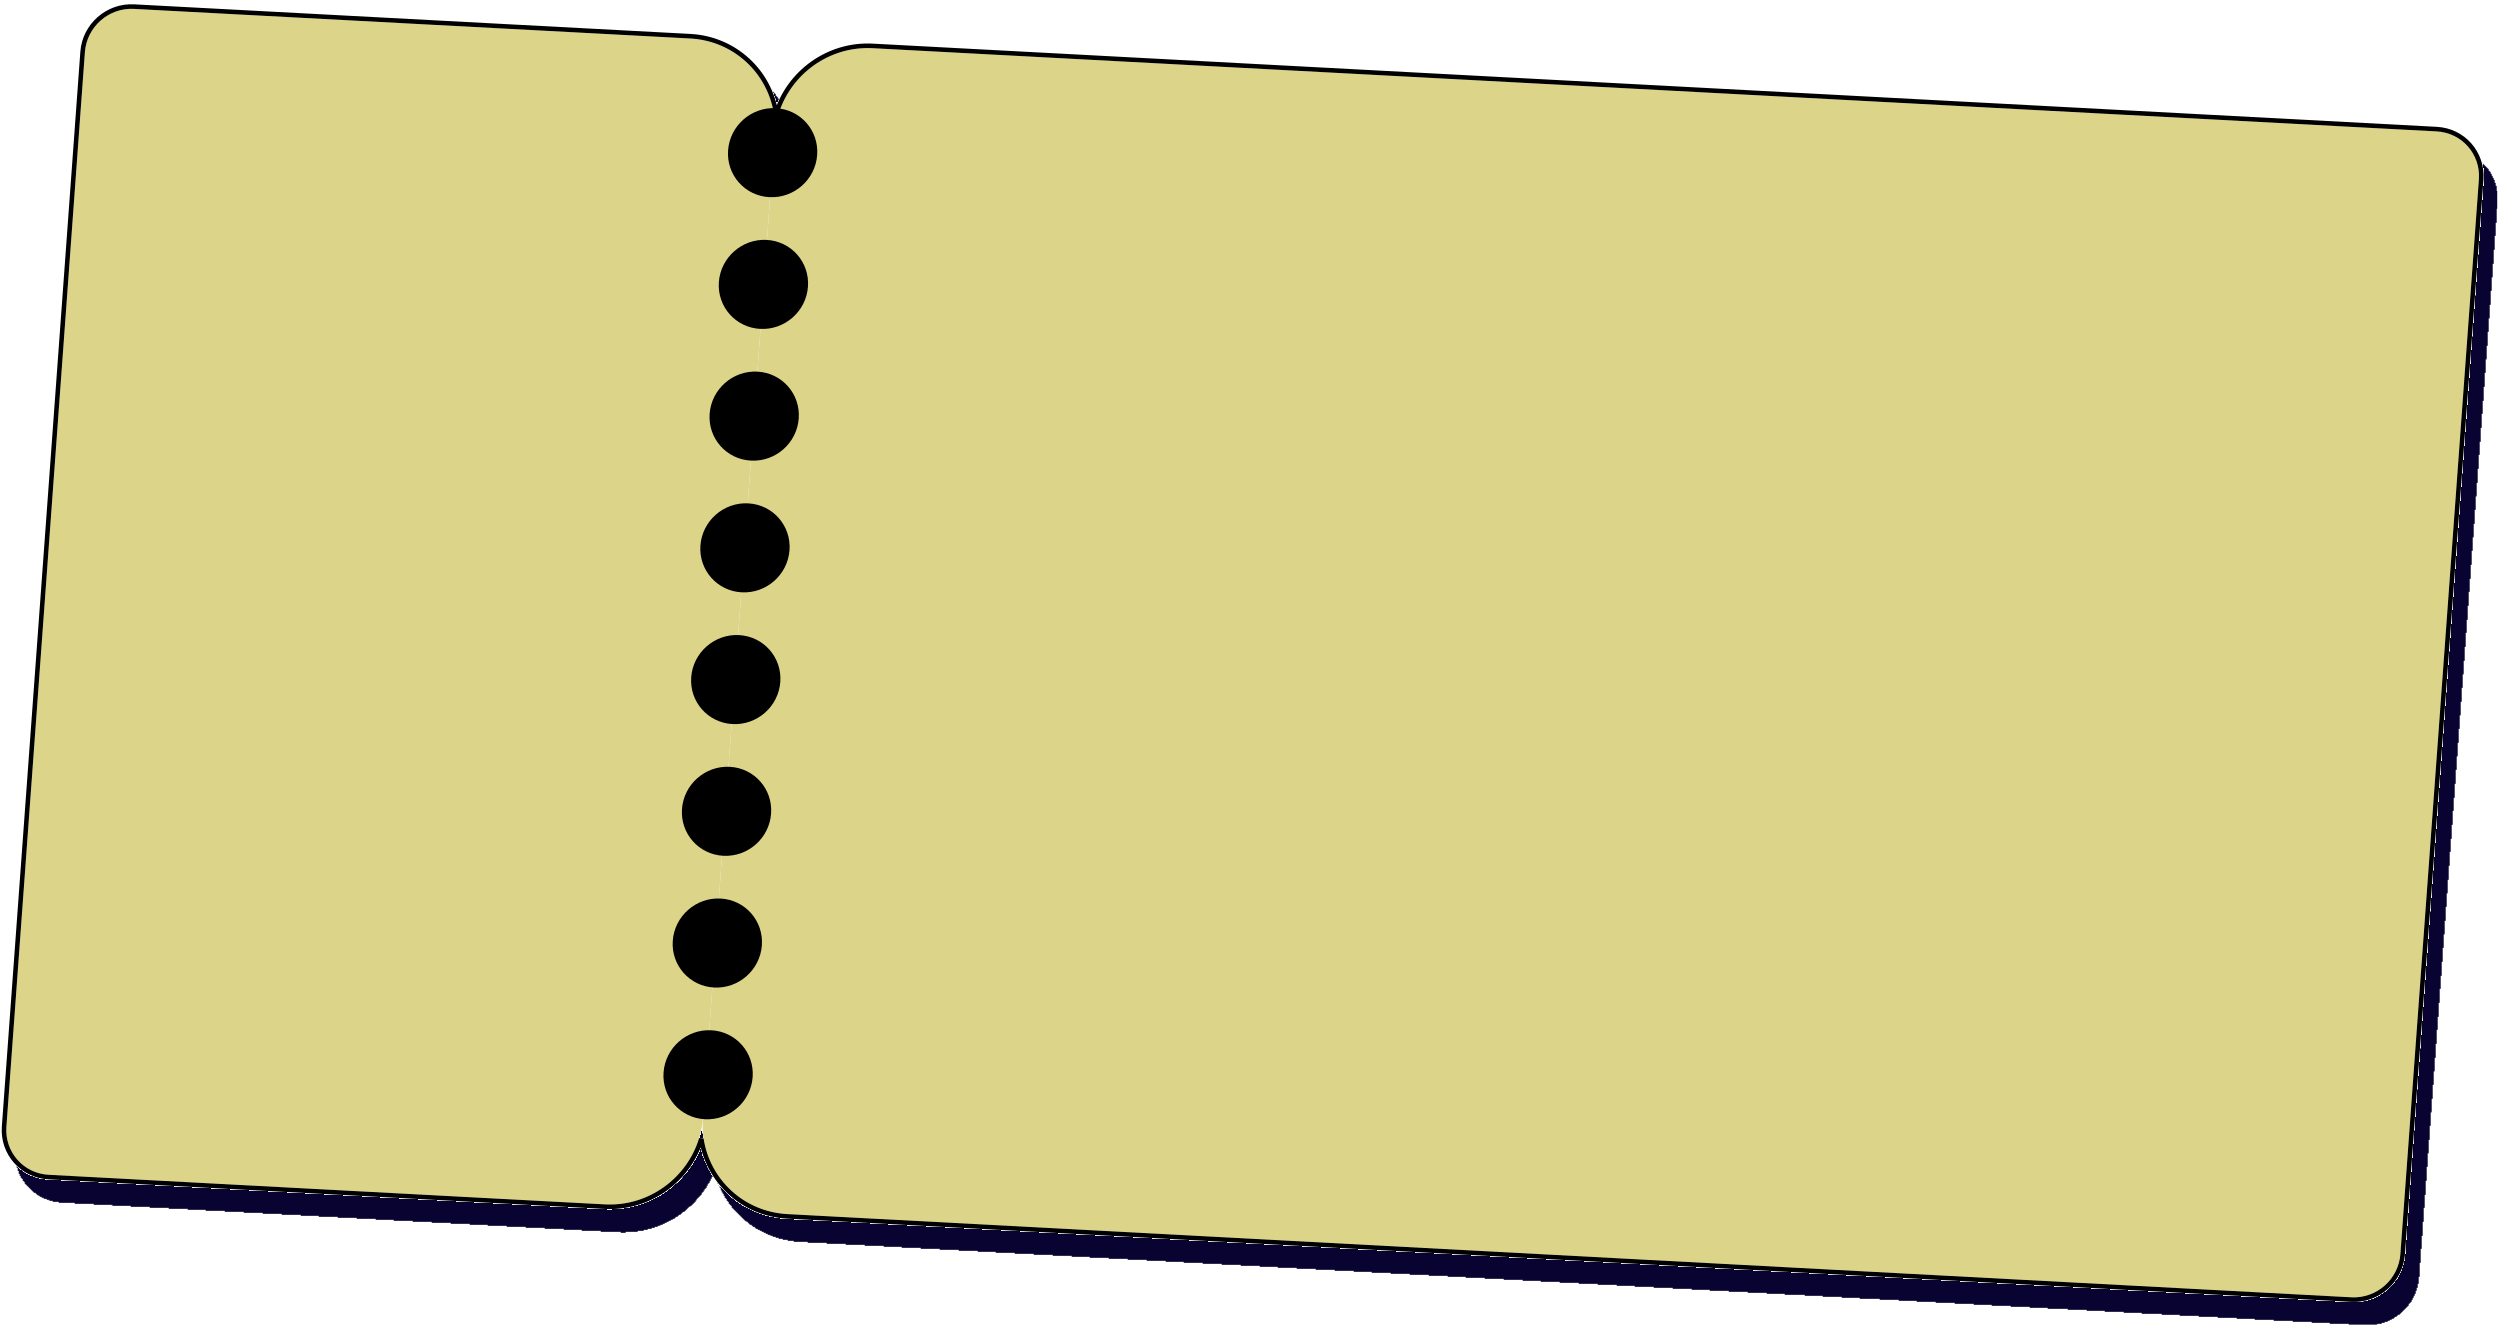
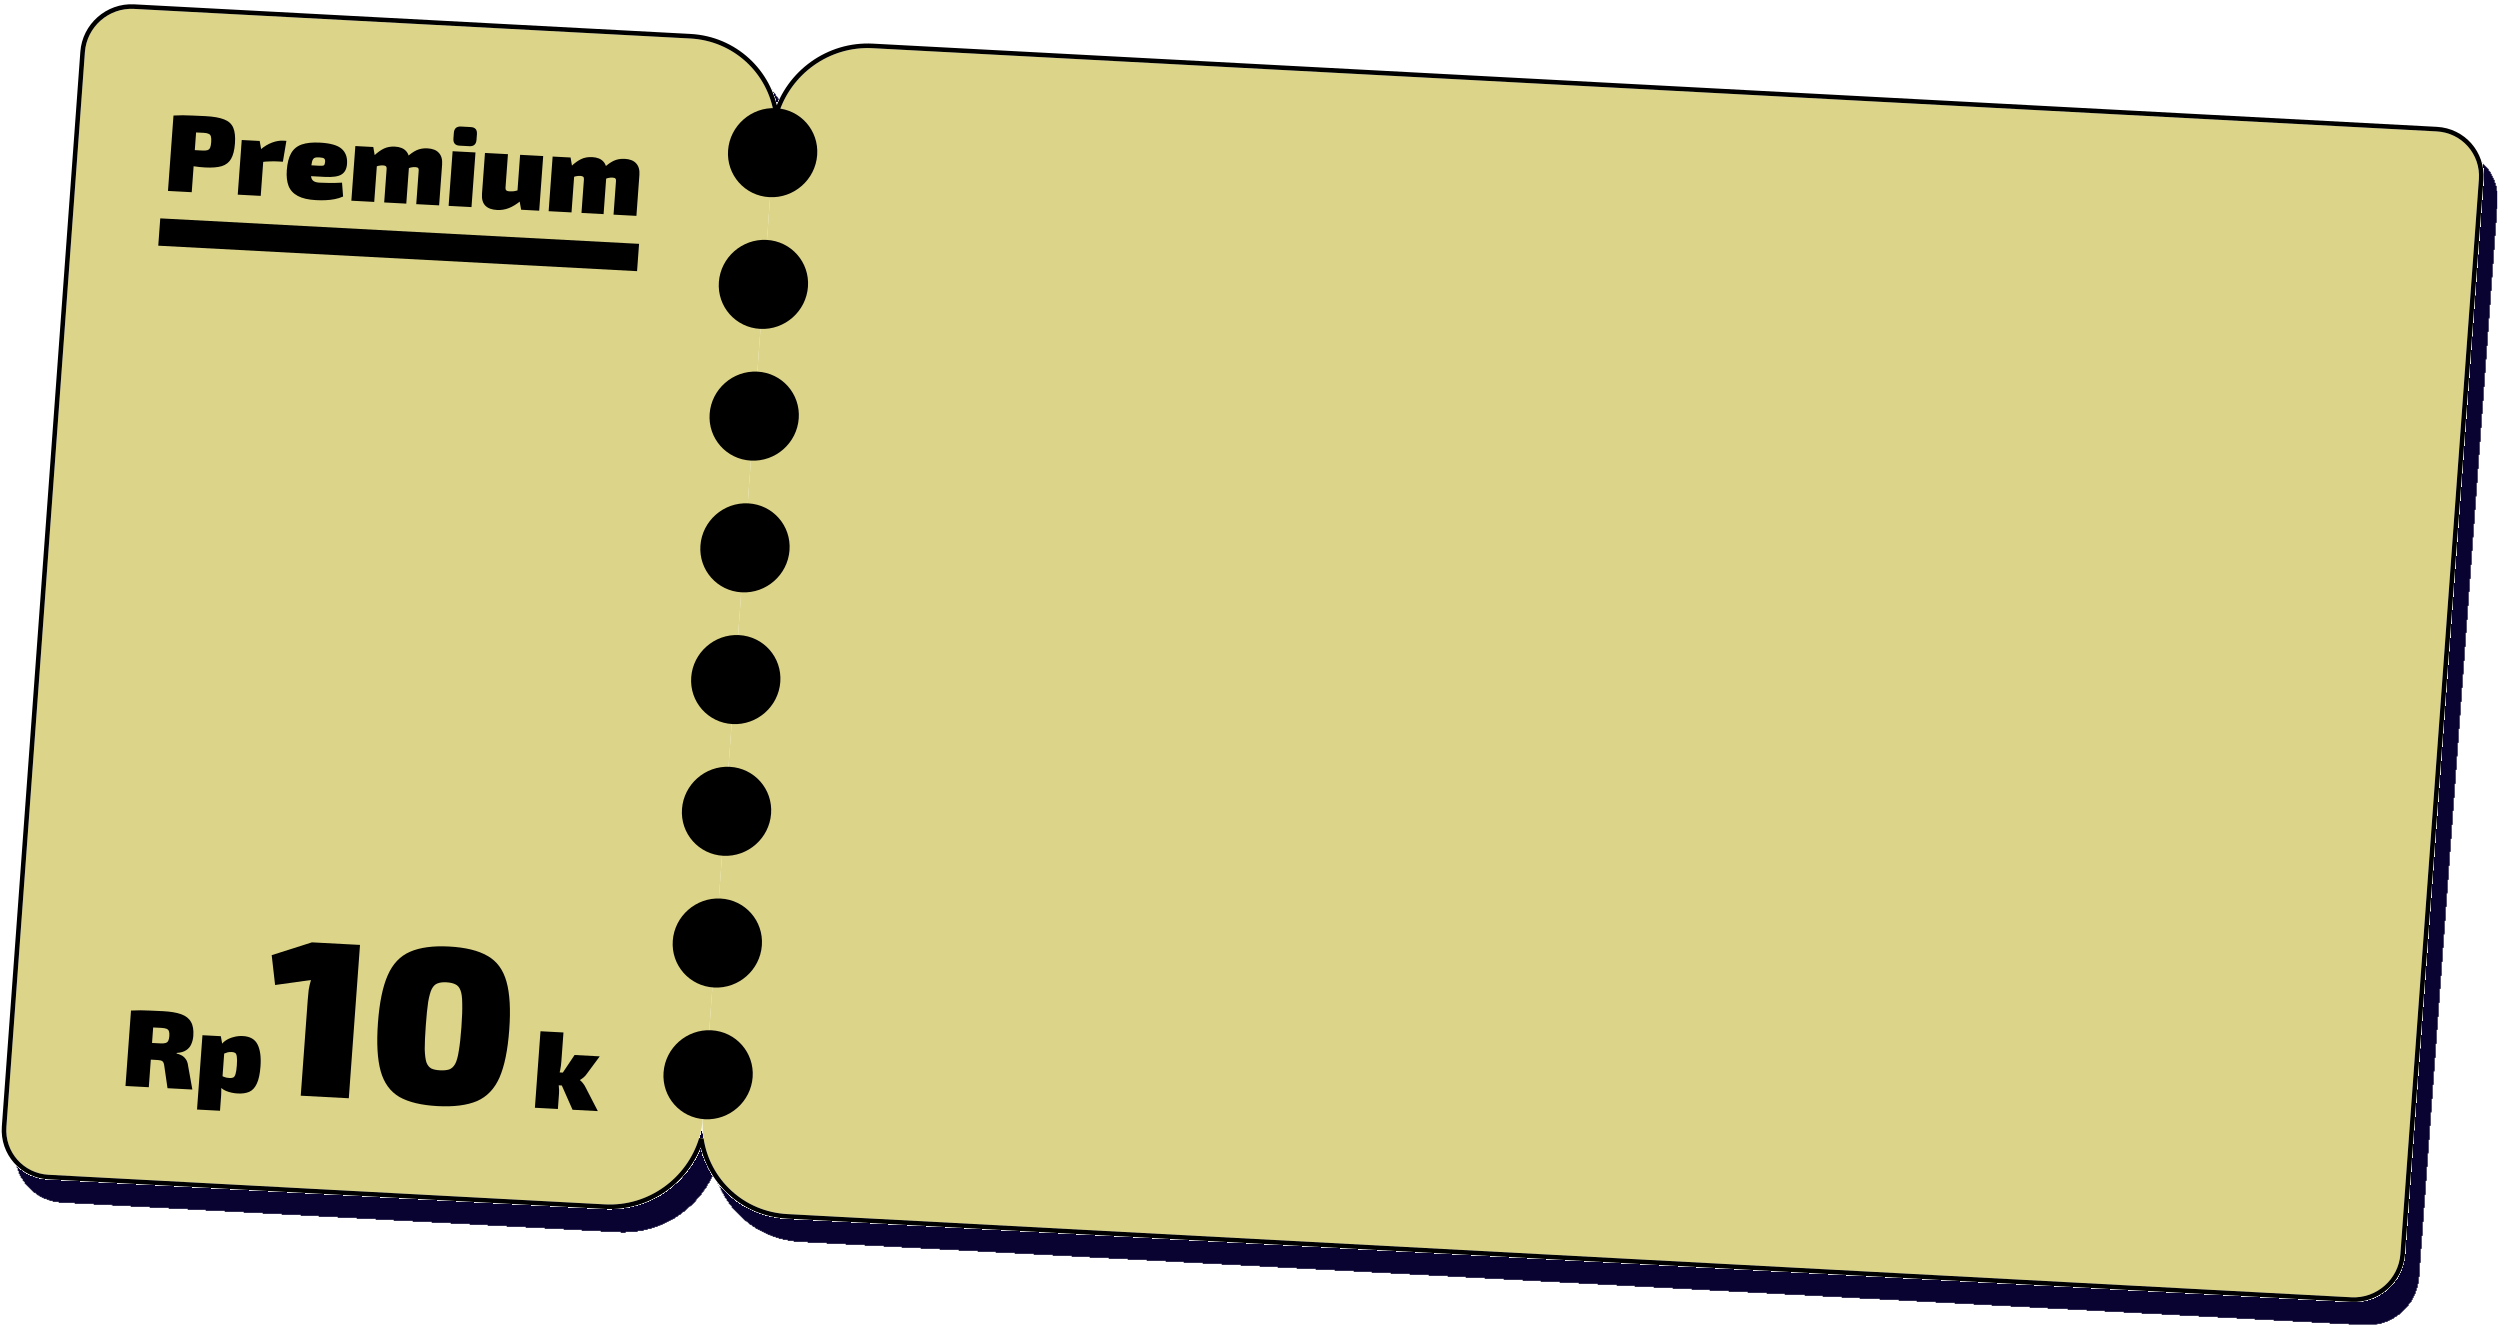
<svg xmlns="http://www.w3.org/2000/svg" width="435" height="231" viewBox="0 0 435 231" fill="none">
  <g filter="url(#filter0_d_0_1)">
    <path d="M8.468 204.413C4.086 204.18 0.793 200.443 1.113 196.066L14.773 9.049C15.092 4.672 18.904 1.313 23.286 1.547L120.085 6.697C128.849 7.163 135.436 14.637 134.796 23.39L122.294 194.558C121.654 203.311 114.031 210.029 105.267 209.563L8.468 204.413Z" fill="#DCD489" />
    <path d="M137.005 211.252C128.241 210.785 121.654 203.311 122.294 194.558L134.796 23.39C135.436 14.637 143.058 7.919 151.823 8.385L423.971 22.864C428.353 23.098 431.646 26.834 431.326 31.211L417.666 218.229C417.347 222.605 413.535 225.964 409.153 225.731L137.005 211.252Z" fill="#DCD489" />
    <path d="M23.315 1.15L120.114 6.301C127.866 6.713 133.955 12.475 135.057 19.813C137.218 12.649 144.099 7.577 151.851 7.989L424 22.468C428.601 22.713 432.059 26.637 431.724 31.232L418.063 218.249C417.728 222.845 413.726 226.372 409.125 226.127L136.976 211.648C129.223 211.235 123.134 205.473 122.032 198.135C119.871 205.299 112.991 210.372 105.238 209.959L8.439 204.809C3.838 204.564 0.38 200.641 0.716 196.045L14.376 9.028C14.712 4.432 18.714 0.906 23.315 1.15Z" stroke="black" stroke-width="0.795" />
  </g>
+   <path d="M35.761 20.207C37.157 20.281 38.239 20.473 39.007 20.781C39.776 21.076 40.301 21.556 40.584 22.22C40.867 22.884 40.966 23.8 40.881 24.966C40.796 26.12 40.572 27.012 40.207 27.642C39.856 28.259 39.316 28.682 38.585 28.911C37.856 29.127 36.888 29.202 35.682 29.138C35.047 29.105 34.415 29.039 33.785 28.942C33.156 28.832 32.566 28.712 32.014 28.58C31.477 28.437 31.015 28.298 30.63 28.163C30.246 28.015 29.981 27.887 29.836 27.777L30.03 25.916C30.855 25.96 31.712 26.006 32.6 26.053C33.489 26.1 34.365 26.147 35.228 26.193C35.609 26.213 35.904 26.191 36.112 26.125C36.322 26.047 36.473 25.903 36.565 25.691C36.658 25.467 36.719 25.152 36.748 24.746C36.779 24.328 36.765 24.003 36.705 23.77C36.646 23.538 36.517 23.378 36.319 23.292C36.123 23.192 35.834 23.132 35.453 23.112C34.158 23.043 33.053 22.991 32.139 22.955C31.224 22.919 30.6 22.911 30.267 22.931L30.187 20.102C30.775 20.069 31.324 20.054 31.834 20.055C32.356 20.058 32.922 20.075 33.532 20.108C34.142 20.127 34.885 20.16 35.761 20.207ZM34.319 20.321L33.36 33.444L29.228 33.224L30.187 20.102L34.319 20.321ZM45.185 24.527L45.538 26.493L45.903 26.742L45.366 34.083L41.367 33.87L42.062 24.361L45.185 24.527ZM49.832 24.507L49.222 28.14L48.213 28.087C47.87 28.068 47.482 28.067 47.047 28.082C46.627 28.085 46.069 28.125 45.375 28.203L45.304 26.042C45.969 25.479 46.643 25.069 47.324 24.813C48.006 24.556 48.657 24.445 49.279 24.478L49.832 24.507ZM55.682 24.818C57.472 24.913 58.721 25.266 59.428 25.877C60.136 26.487 60.455 27.351 60.386 28.467C60.334 29.355 60.021 29.981 59.446 30.345C58.884 30.71 57.905 30.855 56.509 30.781L51.386 30.508L51.524 28.625L55.523 28.838C55.954 28.861 56.23 28.838 56.35 28.768C56.471 28.685 56.542 28.485 56.566 28.168C56.588 27.864 56.526 27.663 56.38 27.567C56.234 27.47 55.977 27.411 55.609 27.392C55.242 27.36 54.96 27.383 54.763 27.461C54.566 27.54 54.418 27.729 54.32 28.03C54.235 28.318 54.17 28.779 54.123 29.413C54.081 29.996 54.086 30.455 54.138 30.788C54.202 31.123 54.35 31.366 54.581 31.518C54.812 31.671 55.163 31.759 55.632 31.784C56.013 31.805 56.547 31.82 57.235 31.831C57.935 31.843 58.694 31.826 59.513 31.781L59.7 34.196C59.239 34.401 58.75 34.553 58.233 34.653C57.716 34.753 57.183 34.813 56.633 34.835C56.096 34.858 55.542 34.853 54.971 34.823C53.651 34.753 52.604 34.513 51.831 34.102C51.058 33.692 50.52 33.116 50.218 32.374C49.928 31.621 49.823 30.705 49.902 29.628C49.994 28.372 50.244 27.386 50.653 26.67C51.063 25.941 51.674 25.432 52.485 25.145C53.309 24.857 54.375 24.749 55.682 24.818ZM74.379 25.813C75.281 25.861 75.943 26.125 76.367 26.606C76.804 27.075 76.991 27.747 76.927 28.622L76.407 35.734L72.427 35.523L72.854 29.684C72.87 29.468 72.836 29.32 72.752 29.239C72.67 29.146 72.508 29.093 72.267 29.08C72.153 29.074 72.032 29.074 71.904 29.08C71.789 29.086 71.64 29.11 71.459 29.151C71.29 29.194 71.068 29.264 70.793 29.364L70.727 27.394C71.329 26.828 71.907 26.413 72.462 26.15C73.029 25.887 73.668 25.775 74.379 25.813ZM64.953 25.579L65.287 27.544L65.651 27.793L65.115 35.134L61.135 34.922L61.83 25.413L64.953 25.579ZM68.724 25.512C69.6 25.559 70.249 25.822 70.673 26.303C71.098 26.771 71.278 27.443 71.214 28.317L70.695 35.431L66.848 35.226L67.274 29.387C67.29 29.172 67.25 29.023 67.154 28.942C67.059 28.847 66.897 28.794 66.669 28.782C66.554 28.776 66.433 28.776 66.305 28.782C66.177 28.788 66.023 28.811 65.841 28.853C65.66 28.894 65.425 28.964 65.138 29.063L65.072 27.093C65.674 26.527 66.252 26.112 66.806 25.849C67.361 25.586 68 25.474 68.724 25.512ZM82.734 26.525L82.039 36.034L78.059 35.822L78.754 26.313L82.734 26.525ZM81.909 22.109C82.684 22.15 83.042 22.564 82.985 23.35L82.914 24.32C82.857 25.106 82.441 25.478 81.666 25.437L79.972 25.347C79.197 25.306 78.839 24.892 78.896 24.106L78.967 23.136C79.024 22.35 79.44 21.977 80.215 22.018L81.909 22.109ZM88.384 26.825L87.958 32.664C87.943 32.867 87.989 33.022 88.096 33.13C88.204 33.224 88.378 33.278 88.62 33.291C88.873 33.305 89.135 33.3 89.404 33.276C89.675 33.239 90.032 33.15 90.475 33.008L90.561 34.979C89.87 35.541 89.196 35.95 88.54 36.208C87.884 36.466 87.201 36.576 86.49 36.538C84.611 36.438 83.736 35.501 83.866 33.726L84.385 26.613L88.384 26.825ZM94.516 27.152L93.822 36.661L90.68 36.494L90.326 34.528L89.962 34.279L90.498 26.938L94.516 27.152ZM108.708 27.639C109.609 27.687 110.271 27.952 110.695 28.432C111.132 28.901 111.319 29.573 111.255 30.448L110.736 37.561L106.756 37.349L107.182 31.51C107.198 31.295 107.164 31.147 107.081 31.066C106.999 30.972 106.837 30.919 106.596 30.906C106.481 30.9 106.36 30.9 106.232 30.906C106.117 30.913 105.969 30.937 105.787 30.978C105.619 31.02 105.397 31.091 105.122 31.191L105.056 29.221C105.658 28.654 106.236 28.24 106.79 27.977C107.358 27.714 107.997 27.602 108.708 27.639ZM99.281 27.405L99.615 29.37L99.98 29.619L99.444 36.96L95.464 36.748L96.158 27.239L99.281 27.405ZM103.052 27.338C103.928 27.385 104.578 27.649 105.001 28.13C105.426 28.598 105.606 29.269 105.542 30.144L105.023 37.257L101.176 37.052L101.603 31.213C101.619 30.998 101.578 30.849 101.482 30.768C101.387 30.674 101.226 30.621 100.997 30.608C100.883 30.602 100.762 30.602 100.634 30.608C100.506 30.614 100.351 30.638 100.17 30.679C99.989 30.72 99.754 30.791 99.466 30.89L99.4 28.92C100.002 28.354 100.58 27.939 101.135 27.676C101.689 27.412 102.328 27.3 103.052 27.338Z" fill="black" />
+   <path d="M28.387 175.944C29.682 176.013 30.727 176.189 31.522 176.473C32.317 176.758 32.883 177.201 33.222 177.805C33.573 178.396 33.712 179.206 33.637 180.233C33.599 180.753 33.481 181.236 33.282 181.684C33.098 182.12 32.798 182.473 32.383 182.743C31.981 183.015 31.434 183.17 30.743 183.21L30.735 183.324C30.974 183.362 31.235 183.452 31.518 183.595C31.802 183.724 32.06 183.942 32.292 184.247C32.526 184.539 32.674 184.955 32.736 185.493L33.47 189.579L29.148 189.349L28.576 185.405C28.526 185.033 28.423 184.786 28.267 184.663C28.122 184.541 27.873 184.47 27.517 184.451C26.566 184.388 25.786 184.34 25.177 184.308C24.58 184.276 24.073 184.242 23.654 184.207C23.236 184.172 22.819 184.131 22.402 184.084L22.665 181.272L27.882 181.549C28.276 181.57 28.583 181.549 28.805 181.484C29.026 181.419 29.182 181.294 29.272 181.108C29.375 180.91 29.44 180.633 29.466 180.278C29.493 179.91 29.469 179.629 29.394 179.434C29.332 179.24 29.195 179.099 28.985 179.011C28.775 178.924 28.473 178.87 28.079 178.849C26.759 178.779 25.648 178.726 24.746 178.69C23.843 178.655 23.226 178.648 22.893 178.668L22.794 175.837C23.383 175.805 23.932 175.79 24.441 175.791C24.964 175.794 25.529 175.811 26.139 175.843C26.762 175.864 27.511 175.897 28.387 175.944ZM26.85 176.053L25.891 189.176L21.835 188.96L22.794 175.837L26.85 176.053ZM42.27 180.272C43.514 180.338 44.364 180.829 44.82 181.744C45.276 182.659 45.444 183.928 45.326 185.551C45.23 186.857 45.017 187.858 44.686 188.553C44.367 189.249 43.931 189.722 43.378 189.973C42.825 190.211 42.155 190.309 41.368 190.267C40.645 190.228 39.973 190.084 39.354 189.835C38.748 189.586 38.274 189.186 37.932 188.633L38.312 187.088C38.56 187.19 38.795 187.291 39.017 187.392C39.251 187.494 39.566 187.555 39.959 187.576C40.226 187.59 40.438 187.557 40.597 187.476C40.77 187.384 40.899 187.181 40.986 186.867C41.086 186.541 41.161 186.043 41.21 185.371C41.26 184.686 41.258 184.183 41.205 183.862C41.166 183.529 41.073 183.314 40.927 183.217C40.782 183.12 40.588 183.065 40.347 183.053C40.017 183.035 39.754 183.059 39.558 183.125C39.363 183.178 39.16 183.25 38.949 183.341L38.507 181.809C38.695 181.501 38.976 181.23 39.35 180.995C39.738 180.748 40.185 180.562 40.691 180.436C41.198 180.298 41.724 180.243 42.27 180.272ZM38.426 180.297L38.697 181.819L39.094 182.146L38.634 188.441L38.503 188.663C38.512 189.071 38.511 189.516 38.501 190C38.492 190.483 38.464 190.946 38.419 191.389L38.281 193.272L34.282 193.059L35.227 180.126L38.426 180.297Z" fill="black" />
+   <path d="M104.355 183.804L102.128 186.817C101.97 187.063 101.769 187.287 101.524 187.491C101.281 187.682 101.086 187.818 100.94 187.899L100.935 187.975C101.069 188.058 101.241 188.233 101.451 188.499C101.661 188.765 101.826 189.034 101.946 189.308L104.023 193.332L99.624 193.098L97.228 187.682L99.976 183.571L104.355 183.804ZM98.044 179.65L97.672 184.747C97.637 185.228 97.569 185.721 97.469 186.225C97.368 186.729 97.232 187.199 97.06 187.635C97.132 188.046 97.188 188.495 97.229 188.981C97.284 189.455 97.298 189.875 97.271 190.243L97.072 192.963L93.073 192.75L94.046 179.437L98.044 179.65ZM98.583 186.666L98.419 188.91L96.192 188.792L96.355 186.548L98.583 186.666Z" fill="black" />
+   <path d="M62.641 164.414L60.692 191.097L52.329 190.652L53.549 173.946C53.592 173.353 53.648 172.774 53.715 172.208C53.808 171.643 53.94 171.081 54.11 170.521L47.866 171.392L47.274 166.197L54.278 163.969L62.641 164.414Z" fill="black" />
+   <path d="M78.162 164.696C81.001 164.847 83.229 165.393 84.844 166.333C86.462 167.247 87.558 168.742 88.132 170.817C88.708 172.866 88.867 175.657 88.609 179.189C88.351 182.721 87.786 185.486 86.915 187.484C86.045 189.457 84.74 190.824 83 191.585C81.262 192.321 78.973 192.613 76.134 192.462C73.32 192.312 71.104 191.78 69.487 190.866C67.897 189.927 66.814 188.433 66.238 186.384C65.664 184.309 65.506 181.505 65.764 177.973C66.022 174.441 66.586 171.689 67.456 169.717C68.327 167.718 69.619 166.351 71.331 165.614C73.071 164.852 75.348 164.546 78.162 164.696ZM77.668 170.92C77.049 170.887 76.539 170.951 76.138 171.11C75.74 171.244 75.406 171.563 75.136 172.066C74.893 172.545 74.683 173.298 74.504 174.323C74.353 175.325 74.215 176.689 74.089 178.416C73.963 180.144 73.901 181.525 73.903 182.56C73.933 183.571 74.032 184.34 74.201 184.867C74.397 185.369 74.683 185.72 75.057 185.922C75.433 186.097 75.93 186.201 76.55 186.234C77.195 186.268 77.73 186.219 78.154 186.086C78.58 185.928 78.927 185.61 79.196 185.132C79.466 184.629 79.676 183.877 79.827 182.876C80.005 181.85 80.158 180.473 80.284 178.746C80.41 177.019 80.458 175.649 80.428 174.638C80.426 173.603 80.327 172.834 80.131 172.332C79.936 171.804 79.638 171.452 79.236 171.275C78.836 171.073 78.314 170.954 77.668 170.92Z" fill="black" />
+   <rect width="83.429" height="4.767" transform="matrix(0.998588 0.0531286 -0.0728476 0.997343 27.8855 37.9956)" fill="black" />
  <circle cx="7.762" cy="7.762" r="7.762" transform="matrix(0.0727509 -0.997348 0.998595 0.0530321 114.894 194.338)" fill="black" />
  <circle cx="7.762" cy="7.762" r="7.762" transform="matrix(0.0727509 -0.997348 0.998595 0.0530321 116.498 171.418)" fill="black" />
  <circle cx="7.762" cy="7.762" r="7.762" transform="matrix(0.0727509 -0.997348 0.998595 0.0530321 118.102 148.497)" fill="black" />
  <circle cx="7.762" cy="7.762" r="7.762" transform="matrix(0.0727509 -0.997348 0.998595 0.0530321 119.706 125.577)" fill="black" />
  <circle cx="7.762" cy="7.762" r="7.762" transform="matrix(0.0727509 -0.997348 0.998595 0.0530321 121.309 102.656)" fill="black" />
  <circle cx="7.762" cy="7.762" r="7.762" transform="matrix(0.0727509 -0.997348 0.998595 0.0530321 122.913 79.7354)" fill="black" />
  <circle cx="7.762" cy="7.762" r="7.762" transform="matrix(0.0727509 -0.997348 0.998595 0.0530321 124.518 56.8145)" fill="black" />
  <circle cx="7.762" cy="7.762" r="7.762" transform="matrix(0.0727509 -0.997348 0.998595 0.0530321 126.121 33.894)" fill="black" />
  <defs>
    <filter id="filter0_d_0_1" x="0.296" y="0.742" width="434.232" height="229.767" filterUnits="userSpaceOnUse" color-interpolation-filters="sRGB">
      <feFlood flood-opacity="0" result="BackgroundImageFix" />
      <feColorMatrix in="SourceAlpha" type="matrix" values="0 0 0 0 0 0 0 0 0 0 0 0 0 0 0 0 0 0 127 0" result="hardAlpha" />
      <feOffset dx="2.384" dy="3.973" />
      <feComposite in2="hardAlpha" operator="out" />
      <feColorMatrix type="matrix" values="0 0 0 0 0.031 0 0 0 0 0.012 0 0 0 0 0.188 0 0 0 1 0" />
      <feBlend mode="normal" in2="BackgroundImageFix" result="effect1_dropShadow_0_1" />
      <feBlend mode="normal" in="SourceGraphic" in2="effect1_dropShadow_0_1" result="shape" />
    </filter>
  </defs>
</svg>
